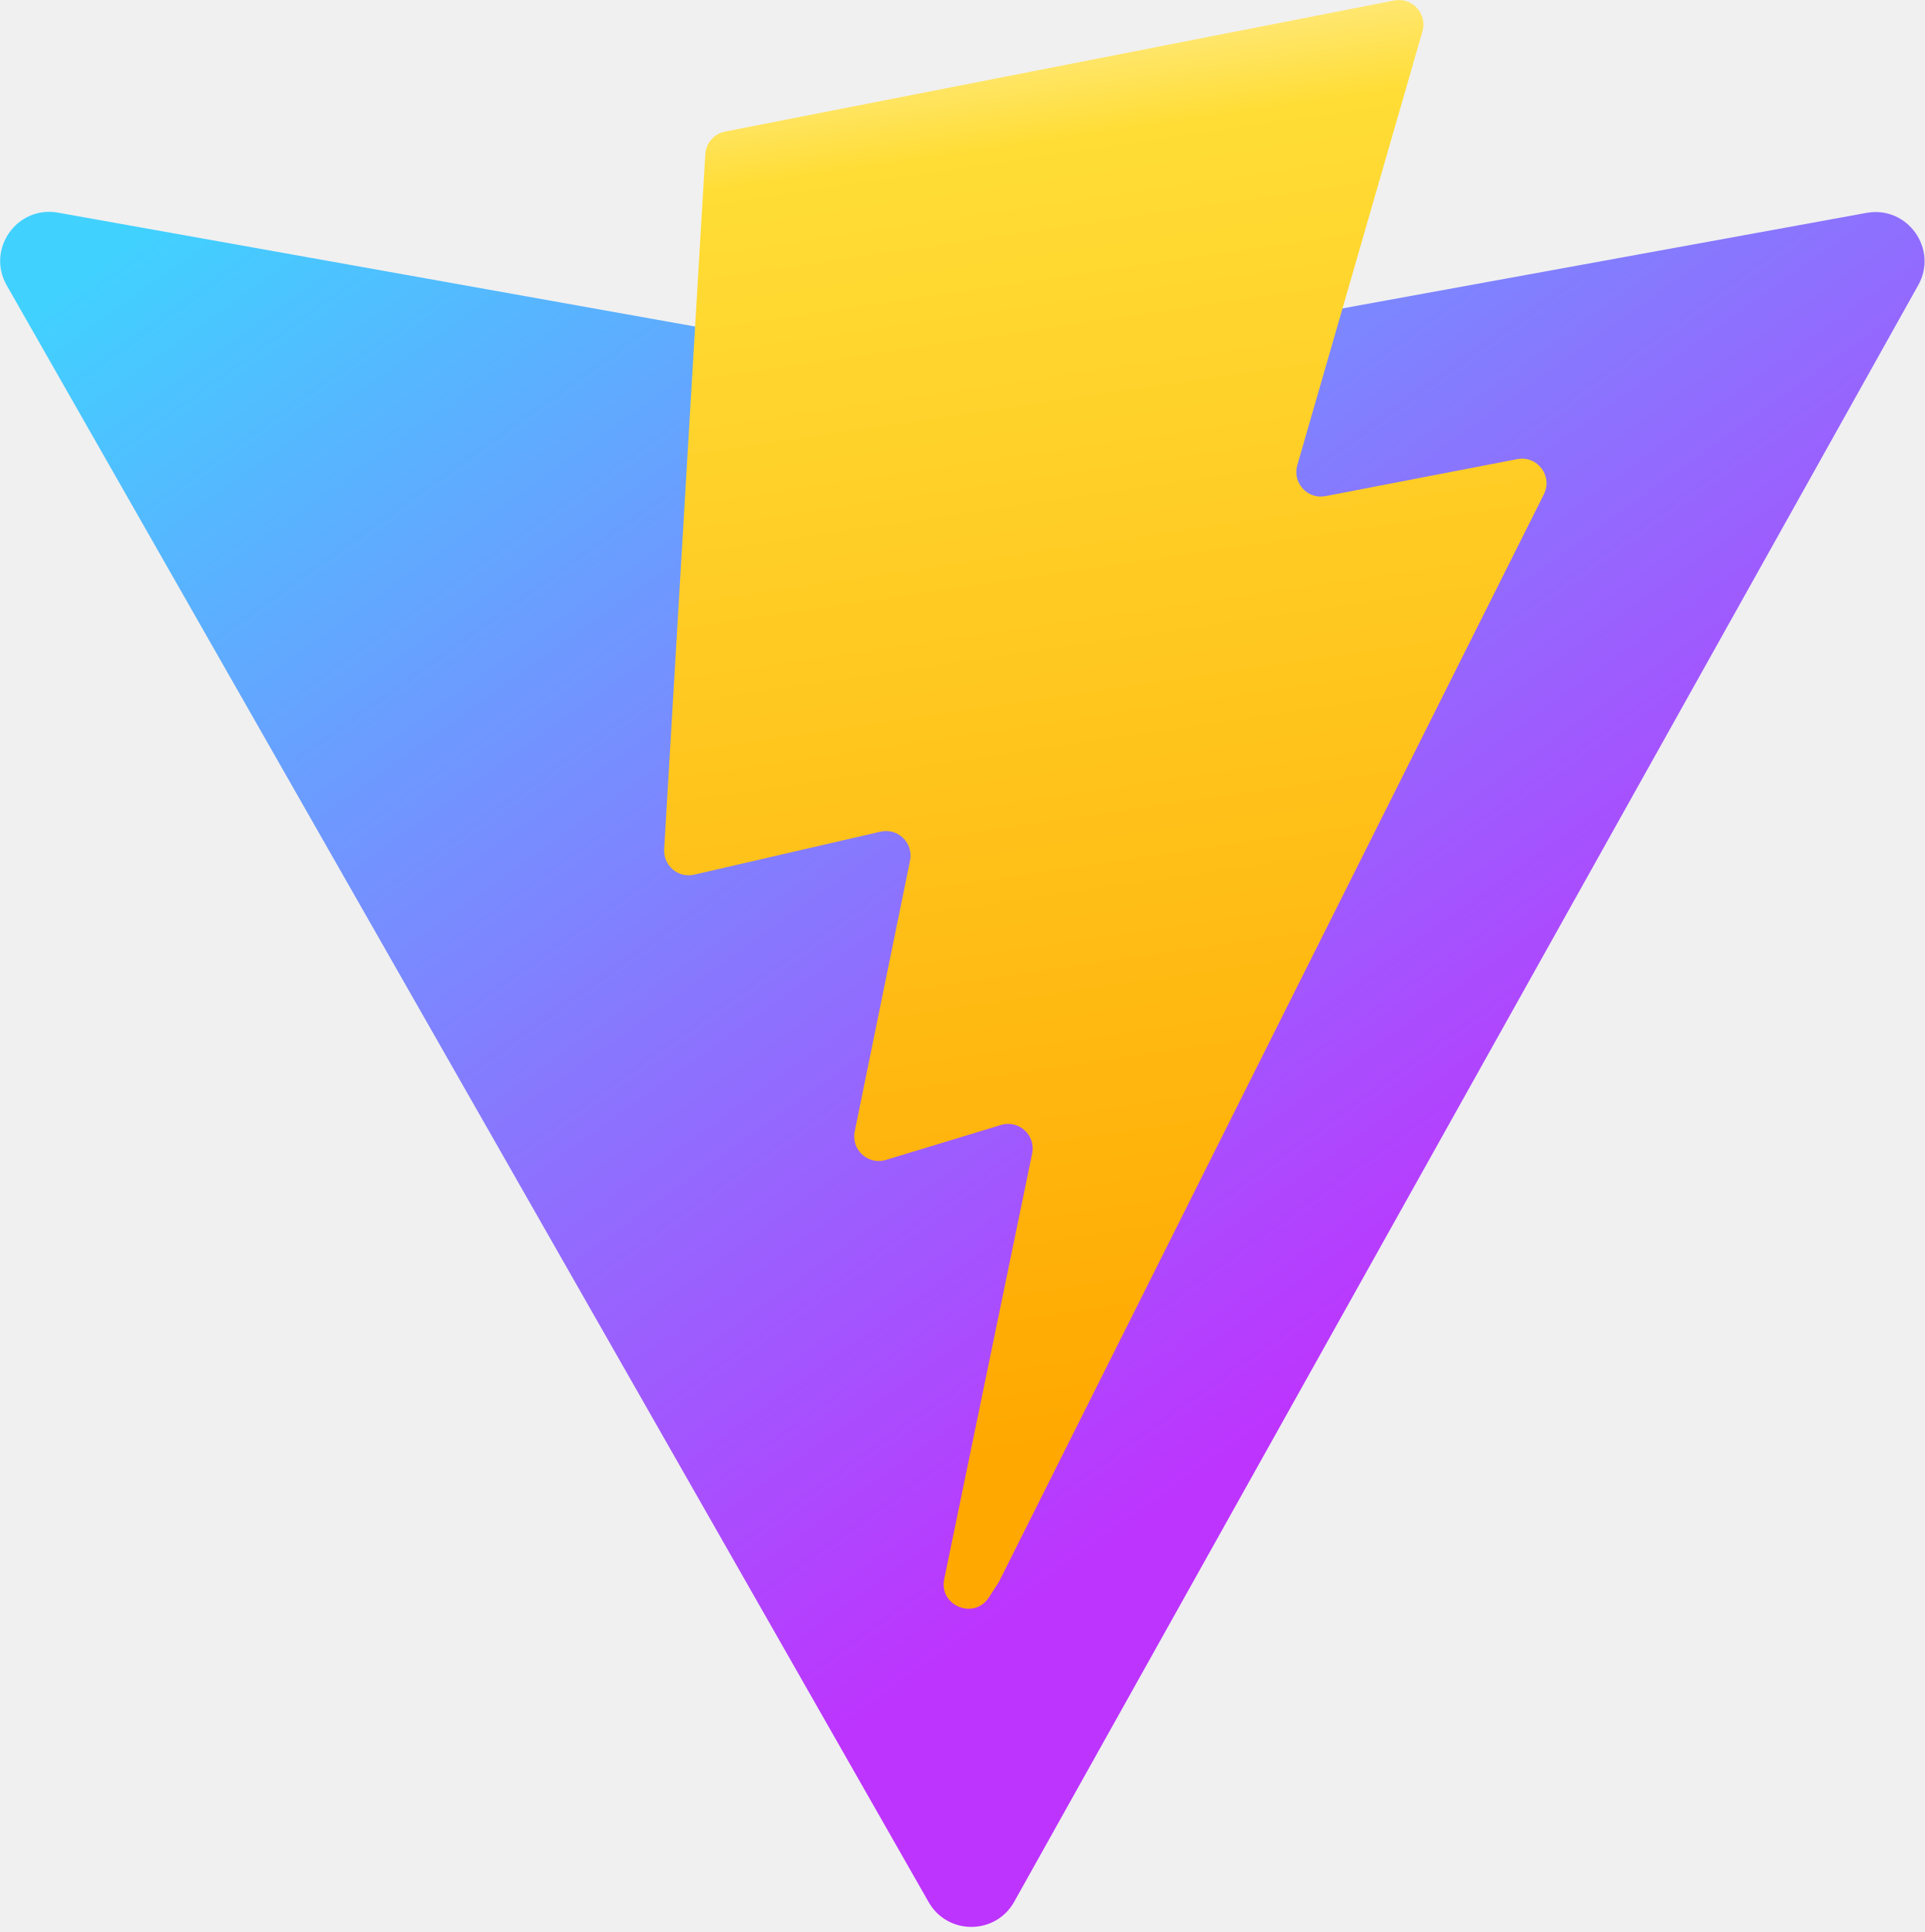
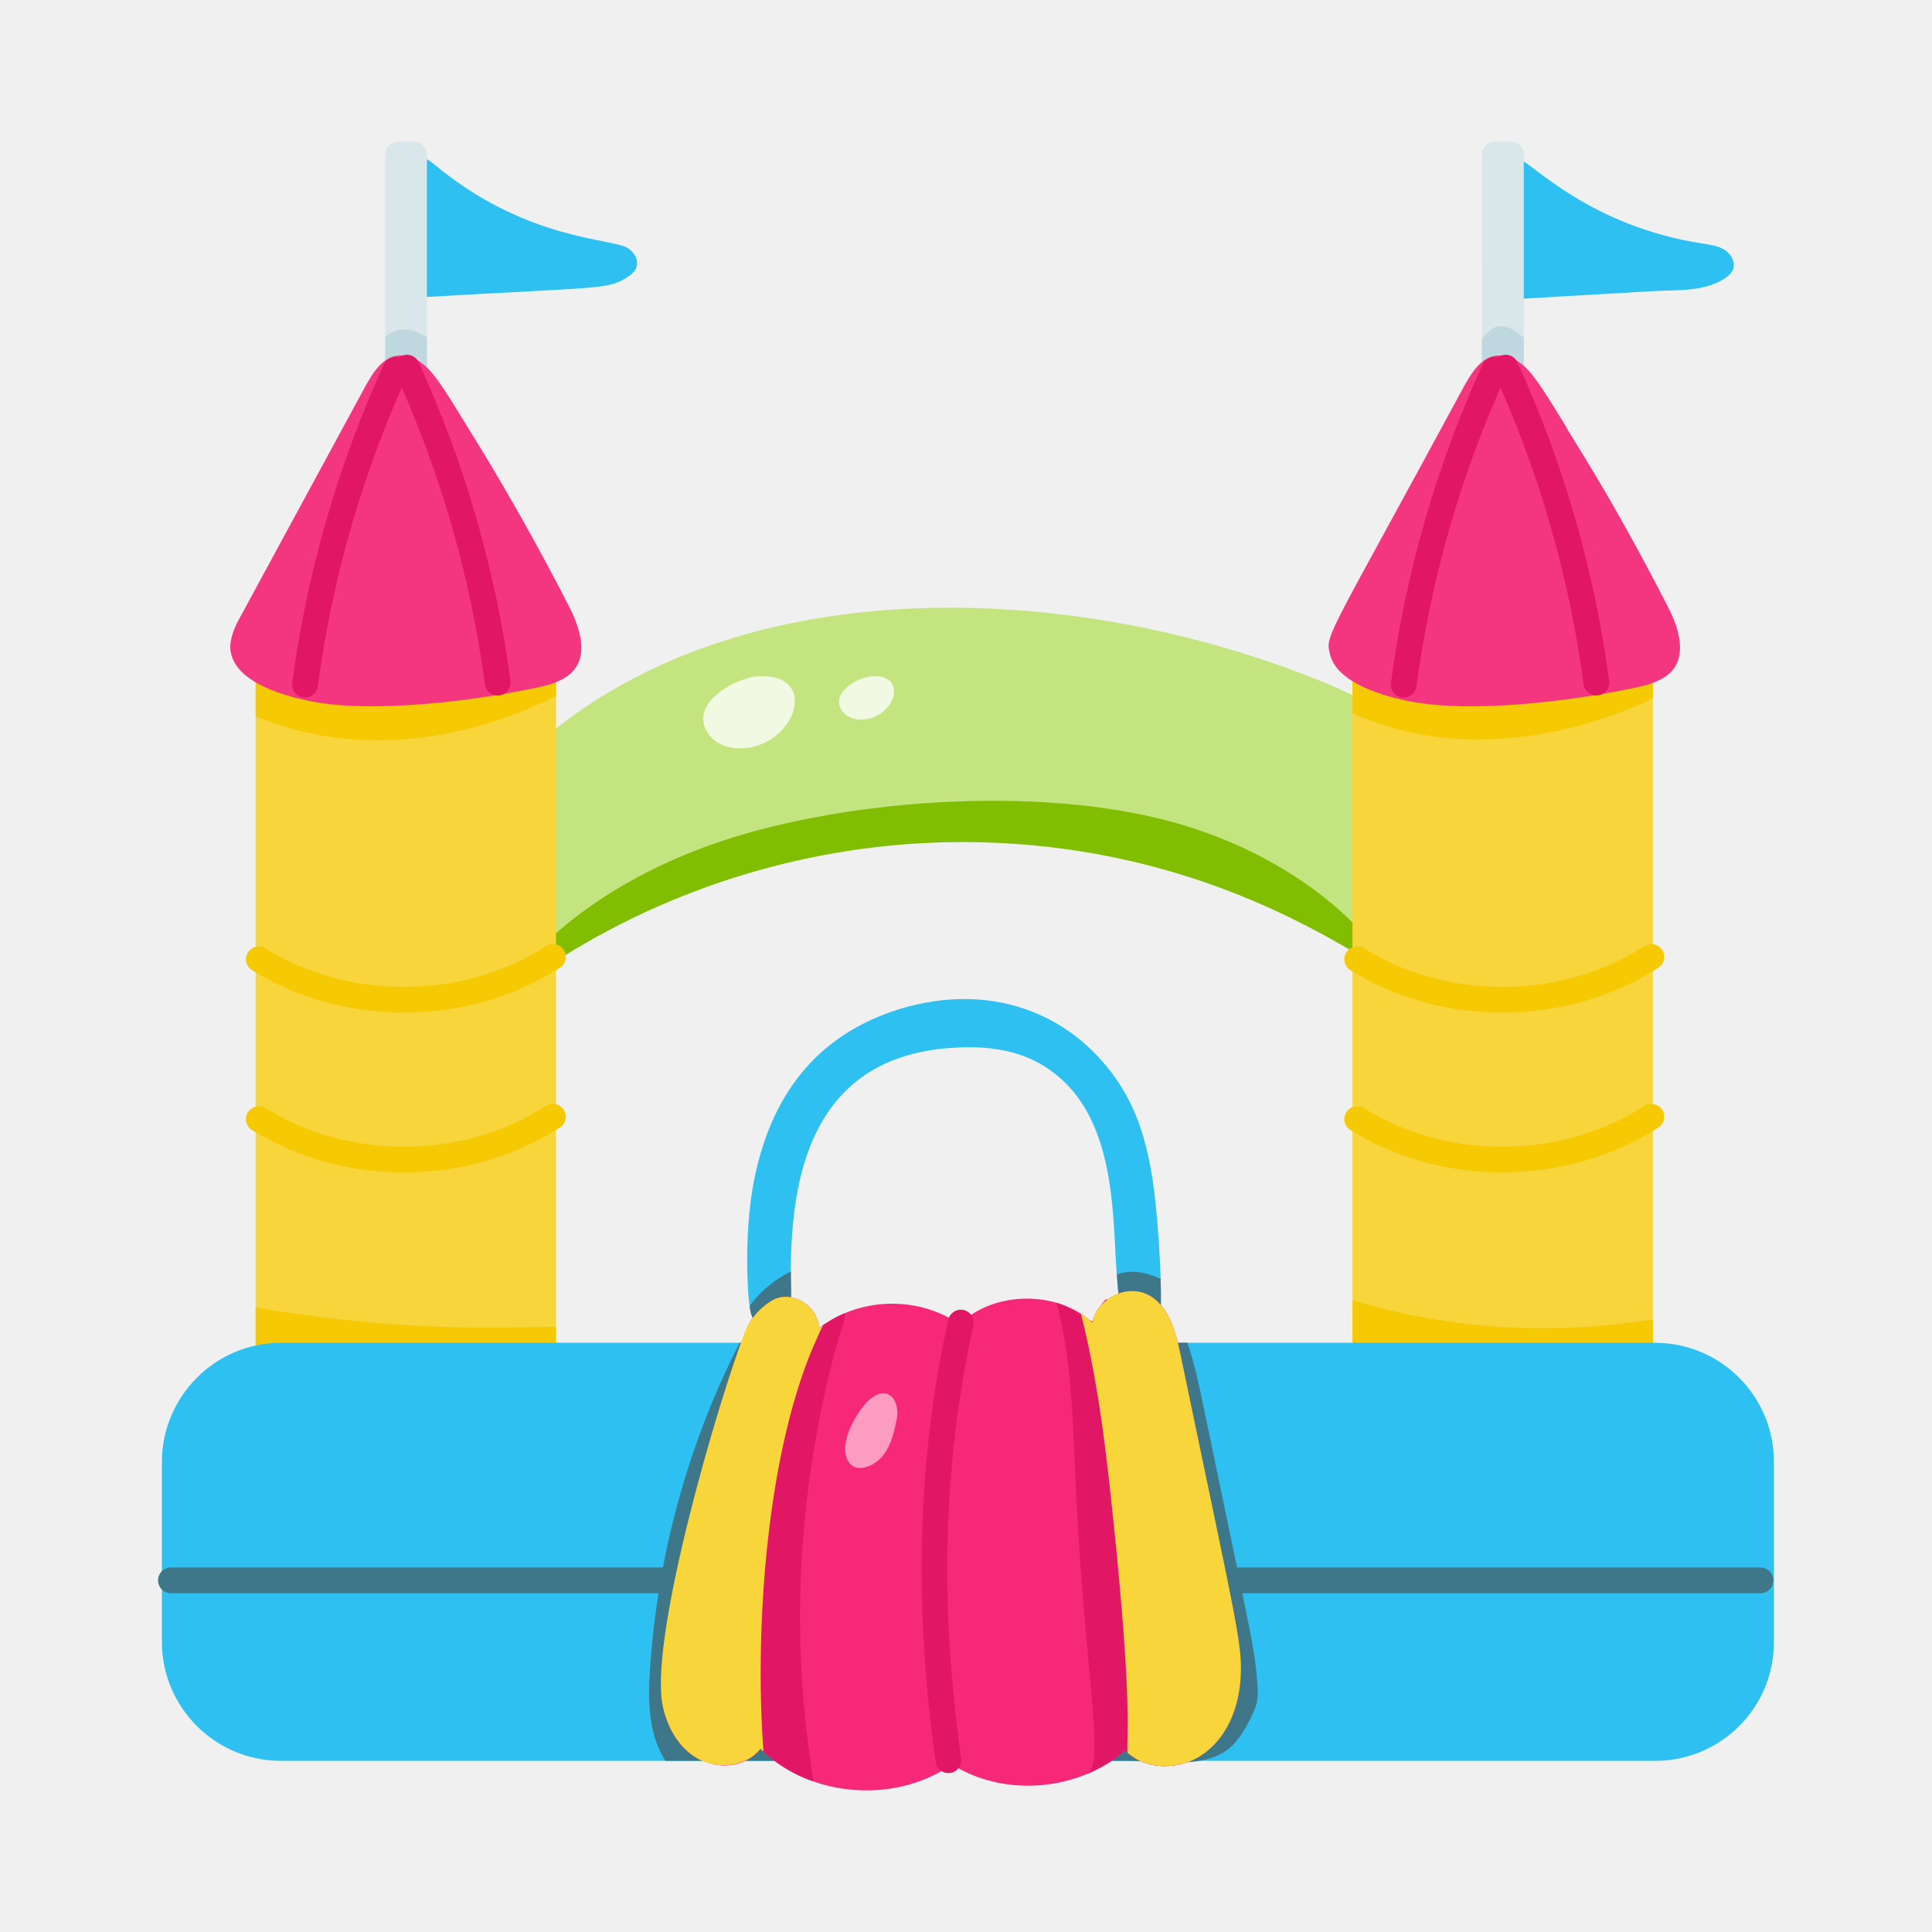
- <svg xmlns="http://www.w3.org/2000/svg" aria-hidden="true" role="img" class="iconify iconify--logos" width="31.88" height="32" preserveAspectRatio="xMidYMid meet" viewBox="0 0 256 257">
-   <defs>
-     <linearGradient id="IconifyId1813088fe1fbc01fb466" x1="-.828%" x2="57.636%" y1="7.652%" y2="78.411%">
-       <stop offset="0%" stop-color="#41D1FF" />
-       <stop offset="100%" stop-color="#BD34FE" />
-     </linearGradient>
-     <linearGradient id="IconifyId1813088fe1fbc01fb467" x1="43.376%" x2="50.316%" y1="2.242%" y2="89.03%">
-       <stop offset="0%" stop-color="#FFEA83" />
-       <stop offset="8.333%" stop-color="#FFDD35" />
-       <stop offset="100%" stop-color="#FFA800" />
-     </linearGradient>
-   </defs>
-   <path fill="url(#IconifyId1813088fe1fbc01fb466)" d="M255.153 37.938L134.897 252.976c-2.483 4.44-8.862 4.466-11.382.048L.875 37.958c-2.746-4.814 1.371-10.646 6.827-9.67l120.385 21.517a6.537 6.537 0 0 0 2.322-.004l117.867-21.483c5.438-.991 9.574 4.796 6.877 9.62Z" />
-   <path fill="url(#IconifyId1813088fe1fbc01fb467)" d="M185.432.063L96.44 17.501a3.268 3.268 0 0 0-2.634 3.014l-5.474 92.456a3.268 3.268 0 0 0 3.997 3.378l24.777-5.718c2.318-.535 4.413 1.507 3.936 3.838l-7.361 36.047c-.495 2.426 1.782 4.5 4.151 3.78l15.304-4.649c2.372-.72 4.652 1.36 4.15 3.788l-11.698 56.621c-.732 3.542 3.979 5.473 5.943 2.437l1.313-2.028l72.516-144.72c1.215-2.423-.88-5.186-3.54-4.672l-25.505 4.922c-2.396.462-4.435-1.77-3.759-4.114l16.646-57.705c.677-2.35-1.37-4.583-3.769-4.113Z" />
+ <svg xmlns="http://www.w3.org/2000/svg" enable-background="new 0 0 75 75" viewBox="0 0 75 75" id="BounceCastle">
+   <g fill="#000000" class="color000000 svgShape">
+     <path fill="#2dc0f1" d="M45.044,51.347c-0.03,0.61-1.05,0.23-1.26-0.03      c-1.088-1.361,0.572-7.765-3.42-10.03c-0.97-0.55-2.12-0.68-3.23-0.62      c-7.821,0.361-6.111,9.404-6.54,10.44c-0.373,0.933-1.423,0.593-1.49-0.41      c-0.051-0.101-0.258-2.614,0.15-4.78c0.639-3.351,2.409-5.736,5.68-6.75      c3.416-1.033,6.554,0.066,8.41,2.74c1.31,1.89,1.49,4.2,1.65,6.42      C45.052,49.186,45.093,50.41,45.044,51.347z" class="color6f6ecf svgShape" />
+     <path fill="#3e778a" d="M45.054 49.647c.02.56.02 1.13-.01 1.7-.03.61-1.05.23-1.26-.03-.348-.436-.382-1.122-.42-1.85C43.936 49.276 44.509 49.389 45.054 49.647zM30.594 51.107c-.373.933-1.423.593-1.49-.41.41-.57.97-1.03 1.6-1.34C30.704 50.139 30.765 50.694 30.594 51.107z" class="color3f3e8a svgShape" />
+     <path fill="#c4e480" d="M55.644,36.207c-0.099,0.593-0.364,1.474-0.95,1.62      c-0.386,0.192-1-0.178-1.34-0.39c-9.6-6.242-21.89-6.314-31.52-0.29      c-0.46,0.29-0.97,0.6-1.51,0.53c-0.34-0.086-0.611-0.151-0.95-0.62      c-0.926-1.329-0.848-4.037-0.23-5.77c0.52-1.47,1.54-2.33,2.77-3.26      c7.829-5.913,19.956-5.315,29.05-1.71      C56.605,28.498,56.546,30.863,55.644,36.207z" class="color92e480 svgShape" />
+     <path fill="#81bd01" d="M54.134,37.827c-1.084-0.31-6.797-5.052-16.51-5.14      c-5.54-0.05-11.09,1.52-15.79,4.46c-0.46,0.29-0.97,0.6-1.51,0.53      c-0.04-0.01-0.09-0.01-0.13-0.03c0.1-0.083,2.236-3.003,7.37-4.84      c4.872-1.75,12.702-2.391,18.12-0.85C49.764,33.13,52.685,35.485,54.134,37.827      z" class="color4f9f5a svgShape" />
+     <path fill="#ffffff" d="M29.6 26.244c2.266.043 1.162 2.813-.874 2.807-.45-.001-.924-.161-1.195-.52C26.619 27.323 28.639 26.226 29.6 26.244zM33.954 26.244c1.345.026.714 1.692-.526 1.689-.271-.001-.556-.097-.719-.313C32.161 26.893 33.376 26.233 33.954 26.244z" opacity=".78" class="colorffffff svgShape" />
+     <rect width="11.66" height="32.68" x="9.924" y="24.737" fill="#f8d53b" class="colorf8c73b svgShape" />
+     <path fill="#f5c904" d="M21.584,51.514v5.04c-0.21,0.11-0.42,0.22-0.63,0.32      c-3.439,1.579-7.489,1.527-11.03,0.42v-6.54      c3.58,0.62,7.22,0.88,10.85,0.76      C21.044,51.514,21.314,51.504,21.584,51.514z" class="coloref9f27 svgShape" />
+     <rect width="11.66" height="32.68" x="52.504" y="24.737" fill="#f8d53b" class="colorf8c73b svgShape" />
+     <path fill="#f5c904" d="M64.164,51.222v5.06c-0.03,0.02-0.05,0.03-0.08,0.04      c-4.044,1.828-8.186,1.568-11.26-0.15c-0.11-0.06-0.21-0.12-0.32-0.19      v-5.51C56.463,51.657,60.254,51.823,64.164,51.222z" class="coloref9f27 svgShape" />
+     <path fill="#2dc0f1" d="M68.864,56.757v6.98c0,2.56-2.06,4.62-4.62,4.62H10.914      c-2.577,0-4.63-2.092-4.63-4.62v-6.98c0-2.508,2.033-4.63,4.63-4.63      h53.33C66.804,52.127,68.864,54.197,68.864,56.757z" class="color6f6ecf svgShape" />
+     <path fill="#3e778a" d="M68.341,61.85H6.636c-0.276,0-0.5-0.224-0.5-0.5s0.224-0.5,0.5-0.5h61.705      c0.276,0,0.5,0.224,0.5,0.5S68.618,61.85,68.341,61.85z" class="color3f3e8a svgShape" />
+     <path fill="#3e778a" d="M48.676,66.429c-0.193,0.424-0.408,0.842-0.713,1.199      c-0.958,1.121-2.78,0.729-4.127,0.729c-1.891,0-15.211,0-18.002,0      c-0.65-0.99-0.69-2.33-0.6-3.55c0.29-4.41,1.47-8.75,3.48-12.68      h17.38c0.27,0.79,0.45,1.63,0.62,2.45      c1.811,8.718,1.979,9.337,2.084,10.609      C48.836,65.649,48.869,66.006,48.676,66.429z" class="color3f3e8a svgShape" />
+     <path fill="#f82878" d="M47.394,67.407c-0.944,1.342-2.715,1.46-3.63,0.63      c-0.03-0.03-0.06-0.06-0.08-0.09c-1.734,1.537-4.628,1.874-6.73,0.55      c-1.54,1.08-3.64,1.28-5.4,0.65c-1.264-0.445-1.929-1.177-2.04-1.26      c-0.851,1.164-3.314,0.865-3.8-1.75c-0.521-2.948,2.88-14.119,3.45-14.9      c0.24-0.33,0.53-0.6,0.87-0.79c0.472-0.236,1.2-0.08,1.6,0.56      c0.04,0.09,0.24,0.48,0.14,0.57c0,0,0.01-0.01,0.02-0.01      c0-0.01,0.01-0.01,0.01-0.02c1.697-1.273,3.96-1.181,5.44-0.14      c1.37-1.327,3.831-1.304,5.17-0.06c0.124-0.887,1.247-1.481,2.09-1.11      c0.84,0.37,1.12,1.39,1.31,2.28c0.66,3.2,1.32,6.4,1.99,9.61      C48.185,63.964,48.52,65.897,47.394,67.407z" class="colorf56357 svgShape" />
+     <path fill="#f5c904" d="M9.783 43.869c-.235-.146-.307-.453-.162-.688.145-.233.452-.307.688-.161 3.273 2.028 7.646 1.992 10.886-.088.231-.15.541-.082.691.15.149.232.082.542-.151.691C18.21 46.038 13.409 46.117 9.783 43.869zM9.783 37.665c-.235-.146-.307-.453-.162-.688.145-.234.452-.307.688-.161 3.272 2.028 7.646 1.993 10.886-.087.231-.15.541-.081.691.15.149.232.082.542-.151.691C18.181 39.852 13.38 39.895 9.783 37.665zM52.423 43.869c-.235-.146-.307-.453-.162-.688.145-.233.453-.307.688-.161 3.272 2.025 7.646 1.992 10.886-.088.232-.15.541-.082.691.15.149.232.082.542-.151.691C60.858 46.034 56.055 46.121 52.423 43.869zM52.423 37.665c-.235-.146-.307-.453-.162-.688.145-.234.453-.307.688-.161 3.272 2.027 7.647 1.993 10.886-.087.232-.15.541-.081.691.15.149.232.082.542-.151.691C60.82 39.852 56.02 39.895 52.423 37.665z" class="coloref9f27 svgShape" />
+     <path fill="#f3367f" d="M31.143,50.888c-0.01,0.01-0.021,0.021-0.031,0.021      c-0.061-0.133-0.113-0.276-0.164-0.409      C31.02,50.632,31.081,50.765,31.143,50.888z" class="colorf34036 svgShape" />
+     <path fill="#f5c904" d="M64.164,24.737v2.37c-0.17,0.09-0.34,0.17-0.51,0.24      c-3.559,1.523-7.628,1.947-11.15,0.34v-2.95H64.164z" class="coloref9f27 svgShape" />
+     <path fill="#2dc0f1" d="M67.279,10.444c-0.061,0.173-0.213,0.298-0.369,0.394      c-0.802,0.498-1.856,0.412-2.764,0.465c-1.955,0.114-0.813,0.048-5.038,0.294      c-0.843,0.049-1.229-0.147-1.306-1.195c-0.074-1.012-0.048-2.032,0.077-3.039      c0.068-0.546,0.356-1.444,1.1-1.191c0.524,0.178,2.737,2.608,7.124,3.285      c0.291,0.045,0.593,0.084,0.843,0.24C67.196,9.853,67.376,10.166,67.279,10.444z      " class="color6f6ecf svgShape" />
+     <path fill="#d9e6ea" d="M59.154,6.017v10.67c0,0.28-0.23,0.51-0.51,0.51h-0.61      c-0.24,0-0.44-0.17-0.5-0.39c0-0.141-0.01-10.649-0.01-10.79      c0-0.29,0.23-0.52,0.51-0.52h0.61C58.924,5.497,59.154,5.727,59.154,6.017z" class="colordcd9ea svgShape" />
+     <path fill="#bfd8e0" d="M59.154,13.107v3.57c-0.42,0.17-0.88,0.24-1.32,0.19      c-0.1-0.01-0.2-0.04-0.3-0.06c0-0.145-0.009-3.503-0.01-3.65      C58.033,12.517,58.398,12.479,59.154,13.107z" class="colorc6bfe0 svgShape" />
+     <path fill="#f5c904" d="M21.584,24.737v2.27c-0.118,0.034-5.721,3.281-11.66,0.8      v-3.07H21.584z" class="coloref9f27 svgShape" />
+     <path fill="#2dc0f1" d="M24.705,10.378c-0.061,0.173-0.213,0.298-0.369,0.394      c-0.761,0.472-0.915,0.357-7.802,0.759c-0.305,0.018-0.635,0.029-0.886-0.146      c-0.32-0.223-0.391-0.66-0.42-1.05c-0.074-1.012-0.048-2.032,0.077-3.039      c0.068-0.546,0.356-1.444,1.1-1.191c0.204,0.07,0.374,0.213,0.541,0.35      c3.536,2.892,6.805,2.787,7.426,3.176      C24.622,9.788,24.802,10.1,24.705,10.378z" class="color6f6ecf svgShape" />
+     <path fill="#d9e6ea" d="M16.574,6.017v10.67c0,0.21-0.12,0.39-0.3,0.46      l-0.01,0.01c-0.06,0.02-0.12,0.03-0.18,0.04c-0.101,0-0.72,0-0.62,0      c-0.06,0-0.12-0.01-0.17-0.03c-0.01,0-0.02,0-0.03-0.01      c-0.18-0.08-0.31-0.26-0.31-0.47V6.017c0-0.29,0.23-0.52,0.51-0.52h0.6      C16.354,5.497,16.574,5.727,16.574,6.017z" class="colordcd9ea svgShape" />
+     <path fill="#bfd8e0" d="M16.574,13.097v3.59c0,0.21-0.12,0.39-0.3,0.46      l-0.01,0.01c-0.06,0.02-0.12,0.03-0.18,0.04      c-0.361,0.051-0.349,0.027-0.59,0h-0.03c-0.01,0-0.02-0.01-0.03-0.01      c-0.068-0.014-0.153-0.014-0.17-0.03c-0.18-0.08-0.31-0.26-0.31-0.47      v-3.61c0.23-0.18,0.5-0.3,0.8-0.29      C16.044,12.797,16.324,12.937,16.574,13.097z" class="colorc6bfe0 svgShape" />
+     <path fill="#f3367f" d="M22.13,26.162c-0.378,0.327-0.9,0.45-1.391,0.552       c-2.453,0.513-6.241,0.971-8.604,0.522c-0.982-0.184-2.956-0.706-3.171-1.903       c-0.097-0.391,0.111-0.926,0.307-1.279c1.637-3.028,3.284-6.046,4.921-9.074       c0.276-0.491,0.604-1.033,1.146-1.156c0.389-0.092,0.798,0.072,1.105,0.327       c0.456,0.353,0.971,1.235,1.708,2.424c0.22,0.375,1.881,2.951,3.928,6.946       C22.478,24.28,22.918,25.487,22.13,26.162z" class="colorf34036 svgShape" />
+     <path fill="#e11765" d="M11.774,27.075c-0.273-0.037-0.466-0.288-0.43-0.562       c0.567-4.271,1.766-8.434,3.561-12.37c0.115-0.252,0.411-0.36,0.663-0.248       c0.251,0.115,0.362,0.411,0.248,0.662c-1.755,3.848-2.926,7.914-3.48,12.087       C12.299,26.919,12.047,27.111,11.774,27.075z" class="colore11a17 svgShape" />
+     <path fill="#e11765" d="M18.823,26.565c-0.555-4.173-1.725-8.239-3.48-12.087       c-0.114-0.251-0.003-0.547,0.248-0.662c0.251-0.113,0.548-0.004,0.663,0.248       c1.795,3.937,2.994,8.099,3.561,12.37c0.037,0.273-0.156,0.524-0.43,0.562       C19.111,27.031,18.859,26.839,18.823,26.565z" class="colore11a17 svgShape" />
+     <path fill="#f3367f" d="M64.782,26.162c-0.378,0.327-0.9,0.45-1.391,0.552       c-2.453,0.513-6.241,0.971-8.604,0.522c-0.982-0.184-2.956-0.706-3.171-1.903       c-0.175-0.692,0.019-0.717,5.227-10.353c0.276-0.491,0.604-1.033,1.146-1.156       c0.389-0.092,0.798,0.072,1.105,0.327c0.465,0.36,1.018,1.312,1.708,2.424       c0,0.1,1.572,2.349,3.928,6.946C65.13,24.28,65.57,25.487,64.782,26.162z" class="colorf34036 svgShape" />
+     <path fill="#e11765" d="M54.426,27.075c-0.273-0.037-0.466-0.288-0.43-0.562       c0.567-4.273,1.766-8.435,3.561-12.371c0.115-0.251,0.41-0.359,0.663-0.247       c0.251,0.115,0.362,0.411,0.248,0.663c-1.755,3.845-2.925,7.912-3.48,12.086       C54.952,26.919,54.7,27.111,54.426,27.075z" class="colore11a17 svgShape" />
+     <path fill="#e11765" d="M61.475,26.565c-0.555-4.173-1.725-8.239-3.48-12.087       c-0.114-0.251-0.003-0.547,0.248-0.662c0.25-0.113,0.548-0.004,0.663,0.248       c1.795,3.937,2.994,8.099,3.561,12.37c0.037,0.273-0.156,0.524-0.43,0.562       C61.763,27.031,61.511,26.839,61.475,26.565z" class="colore11a17 svgShape" />
+     <g fill="#000000" class="color000000 svgShape">
+       <path fill="#e11765" d="M32.344,52.707c-2.323,9.081-0.79,15.649-0.79,16.44      c-1.264-0.445-1.929-1.177-2.04-1.26c-0.368,0.503-1.108,0.711-1.69,0.62      c-0.01-0.01-0.02-0.03-0.02-0.04c-0.837-2.321,0.697-7.326,1.51-10.1      c0.68-2.32,1.38-4.65,2.48-6.8c0-0.01,0.01-0.01,0.01-0.02      c0.323-0.242,0.673-0.433,0.98-0.57C32.831,51.212,32.762,51.223,32.344,52.707      z" class="colore11a17 svgShape" />
+     </g>
+     <g fill="#000000" class="color000000 svgShape">
+       <path fill="#f8d53b" d="M31.951,51.451c-0.082,0.143-0.143,0.286-0.205,0.43      c-1.987,4.293-2.465,11.339-2.108,16.112      c-0.01-0.01-0.021-0.021-0.031-0.021c-0.031-0.031-0.061-0.061-0.092-0.082      c-0.532,0.696-1.637,0.818-2.414,0.389c-0.777-0.43-1.228-1.279-1.391-2.138      c-0.47-2.786,2.214-11.872,3.223-14.476c0.245-0.561,0.672-0.988,1.105-1.217      c0.463-0.238,1.19-0.087,1.596,0.563c0.041,0.082,0.235,0.481,0.143,0.563      C31.828,51.533,31.89,51.481,31.951,51.451z" class="colorf8c73b svgShape" />
+     </g>
+     <g fill="#000000" class="color000000 svgShape">
+       <path fill="#e11765" d="M46.614,68.157c-0.86,0.55-2.1,0.56-2.85-0.12      c-0.03-0.03-0.06-0.06-0.08-0.09c-0.44,0.39-0.95,0.69-1.49,0.92      c0.748-0.318-0.153-4.26-0.461-11.782c-0.089-2.181-0.162-4.387-0.714-6.511      c0.531,0.156,0.911,0.483,1.381,0.732c0.028-0.063,0.474-0.979,0.585-0.859      c1.043,1.126,1.377,2.744,1.67,4.22      C46.53,64.221,47.05,65.833,46.614,68.157z" class="colore11a17 svgShape" />
+     </g>
+     <g fill="#000000" class="color000000 svgShape">
+       <path fill="#f8d53b" d="M48.145,65.323c-0.102,1.074-0.552,2.159-1.453,2.783      c-0.859,0.604-2.158,0.634-2.926-0.072c-0.024-0.712,0.165-1.738-0.42-7.775      c-0.317-3.1-0.614-6.22-1.381-9.248c0.164,0.092,0.307,0.205,0.45,0.338      c0.123-0.88,1.238-1.494,2.087-1.115c0.839,0.378,1.125,1.391,1.31,2.281      C48.093,63.487,48.266,63.911,48.145,65.323z" class="colorf8c73b svgShape" />
+     </g>
+     <g fill="#000000" class="color000000 svgShape">
+       <path fill="#e11765" d="M36.322,68.401c-0.864-6.159-0.704-11.774,0.49-17.167      c0.06-0.269,0.328-0.439,0.596-0.38c0.27,0.06,0.44,0.327,0.38,0.597      c-1.168,5.273-1.324,10.772-0.477,16.812c0.039,0.273-0.152,0.526-0.426,0.564      C36.595,68.863,36.358,68.661,36.322,68.401z" class="colore11a17 svgShape" />
+     </g>
+     <g opacity=".54" fill="#000000" class="color000000 svgShape">
+       <path fill="#ffffff" d="M34.808,55.102c-0.124,0.638-0.31,1.39-0.921,1.738      c-0.32,0.182-0.748,0.244-0.959-0.113c-0.404-0.682,0.322-1.936,0.816-2.381      C34.442,53.718,34.957,54.334,34.808,55.102z" class="colorffffff svgShape" />
+     </g>
+   </g>
</svg>
